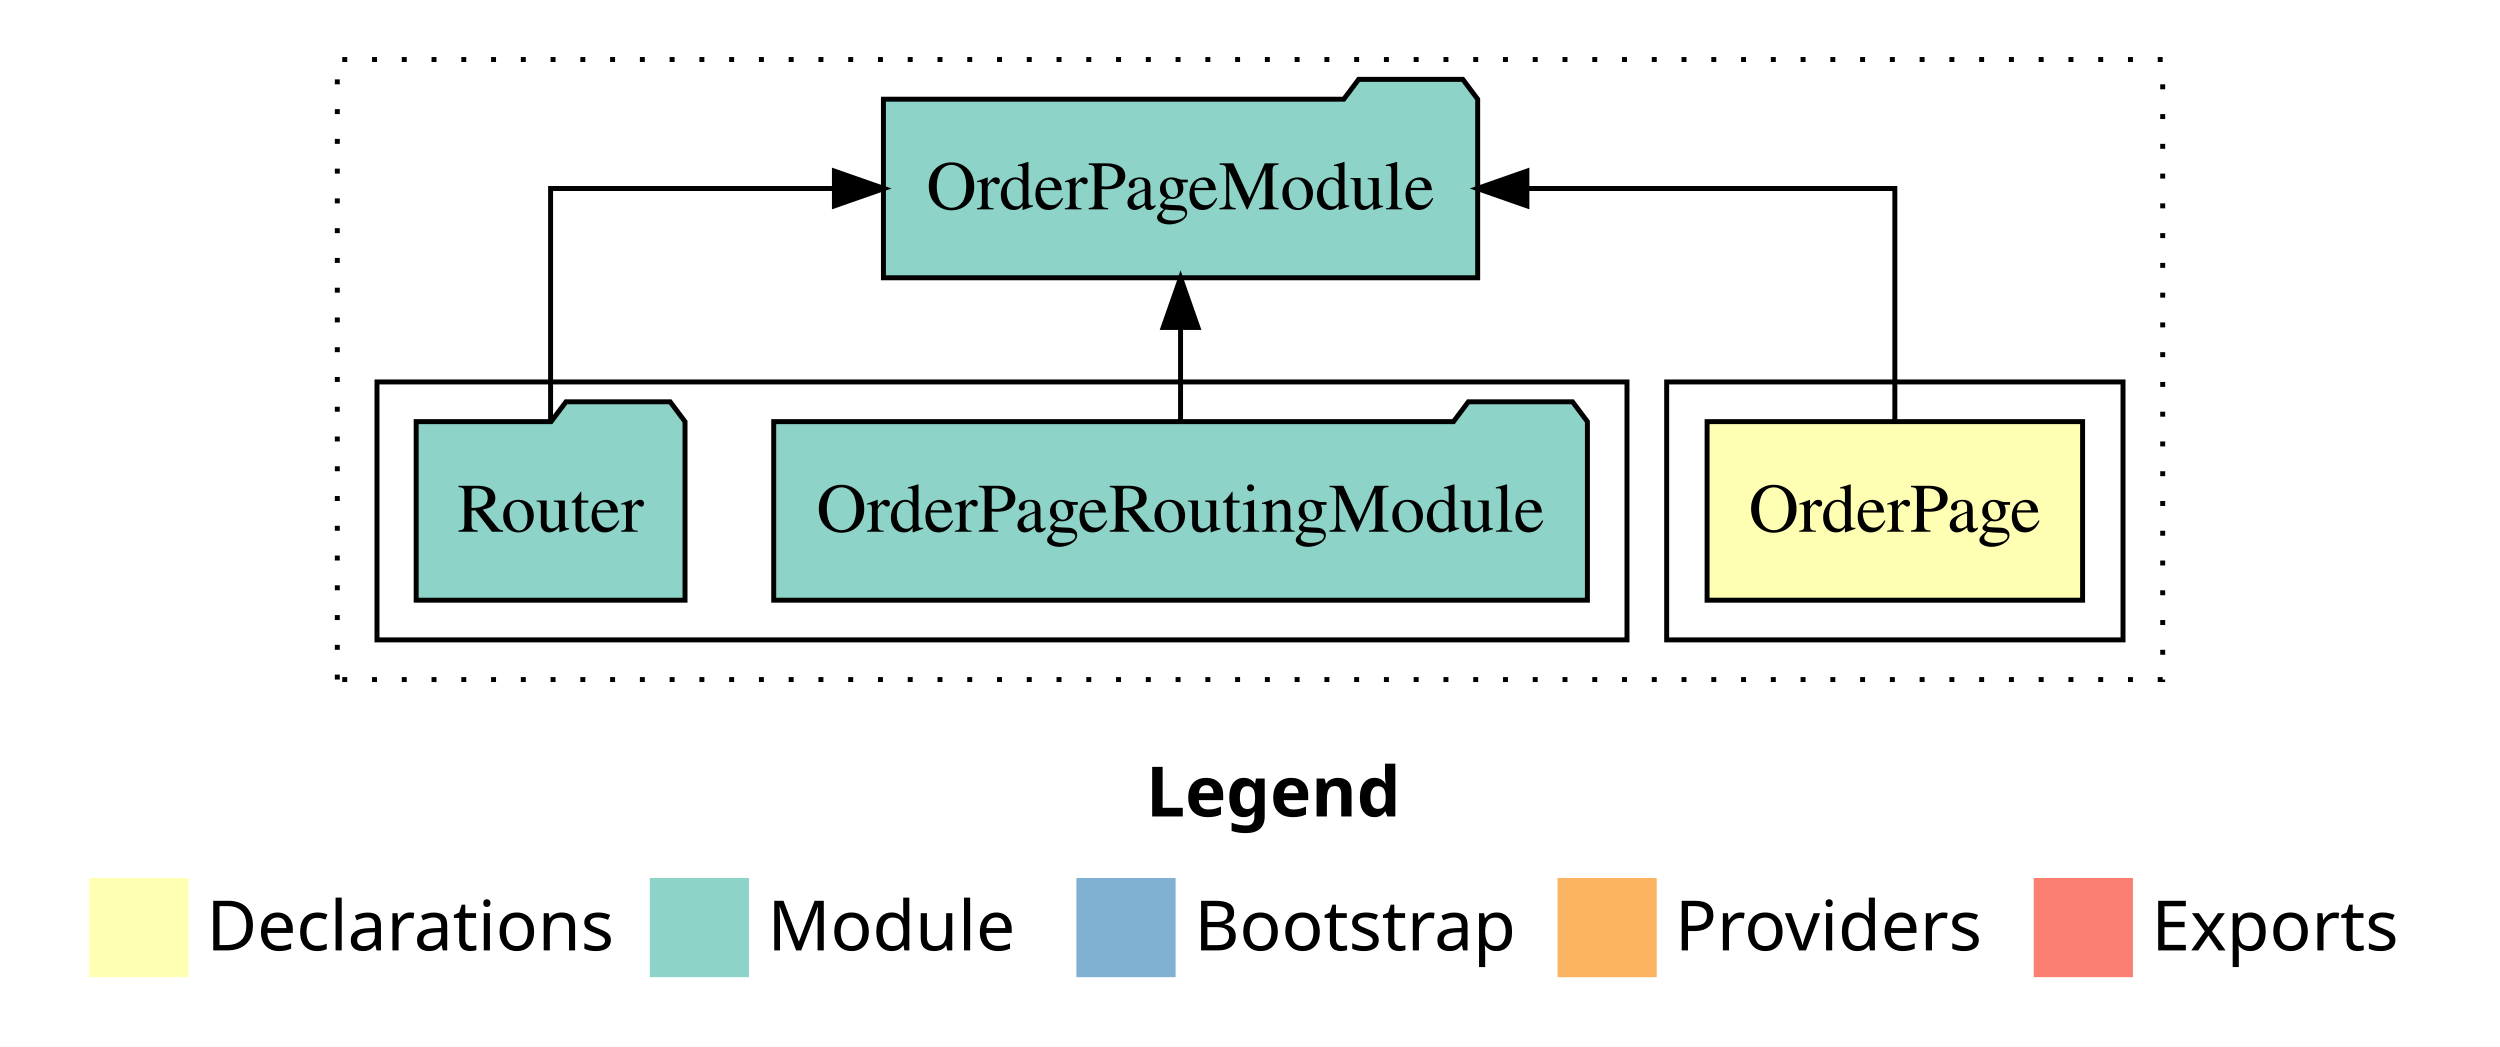
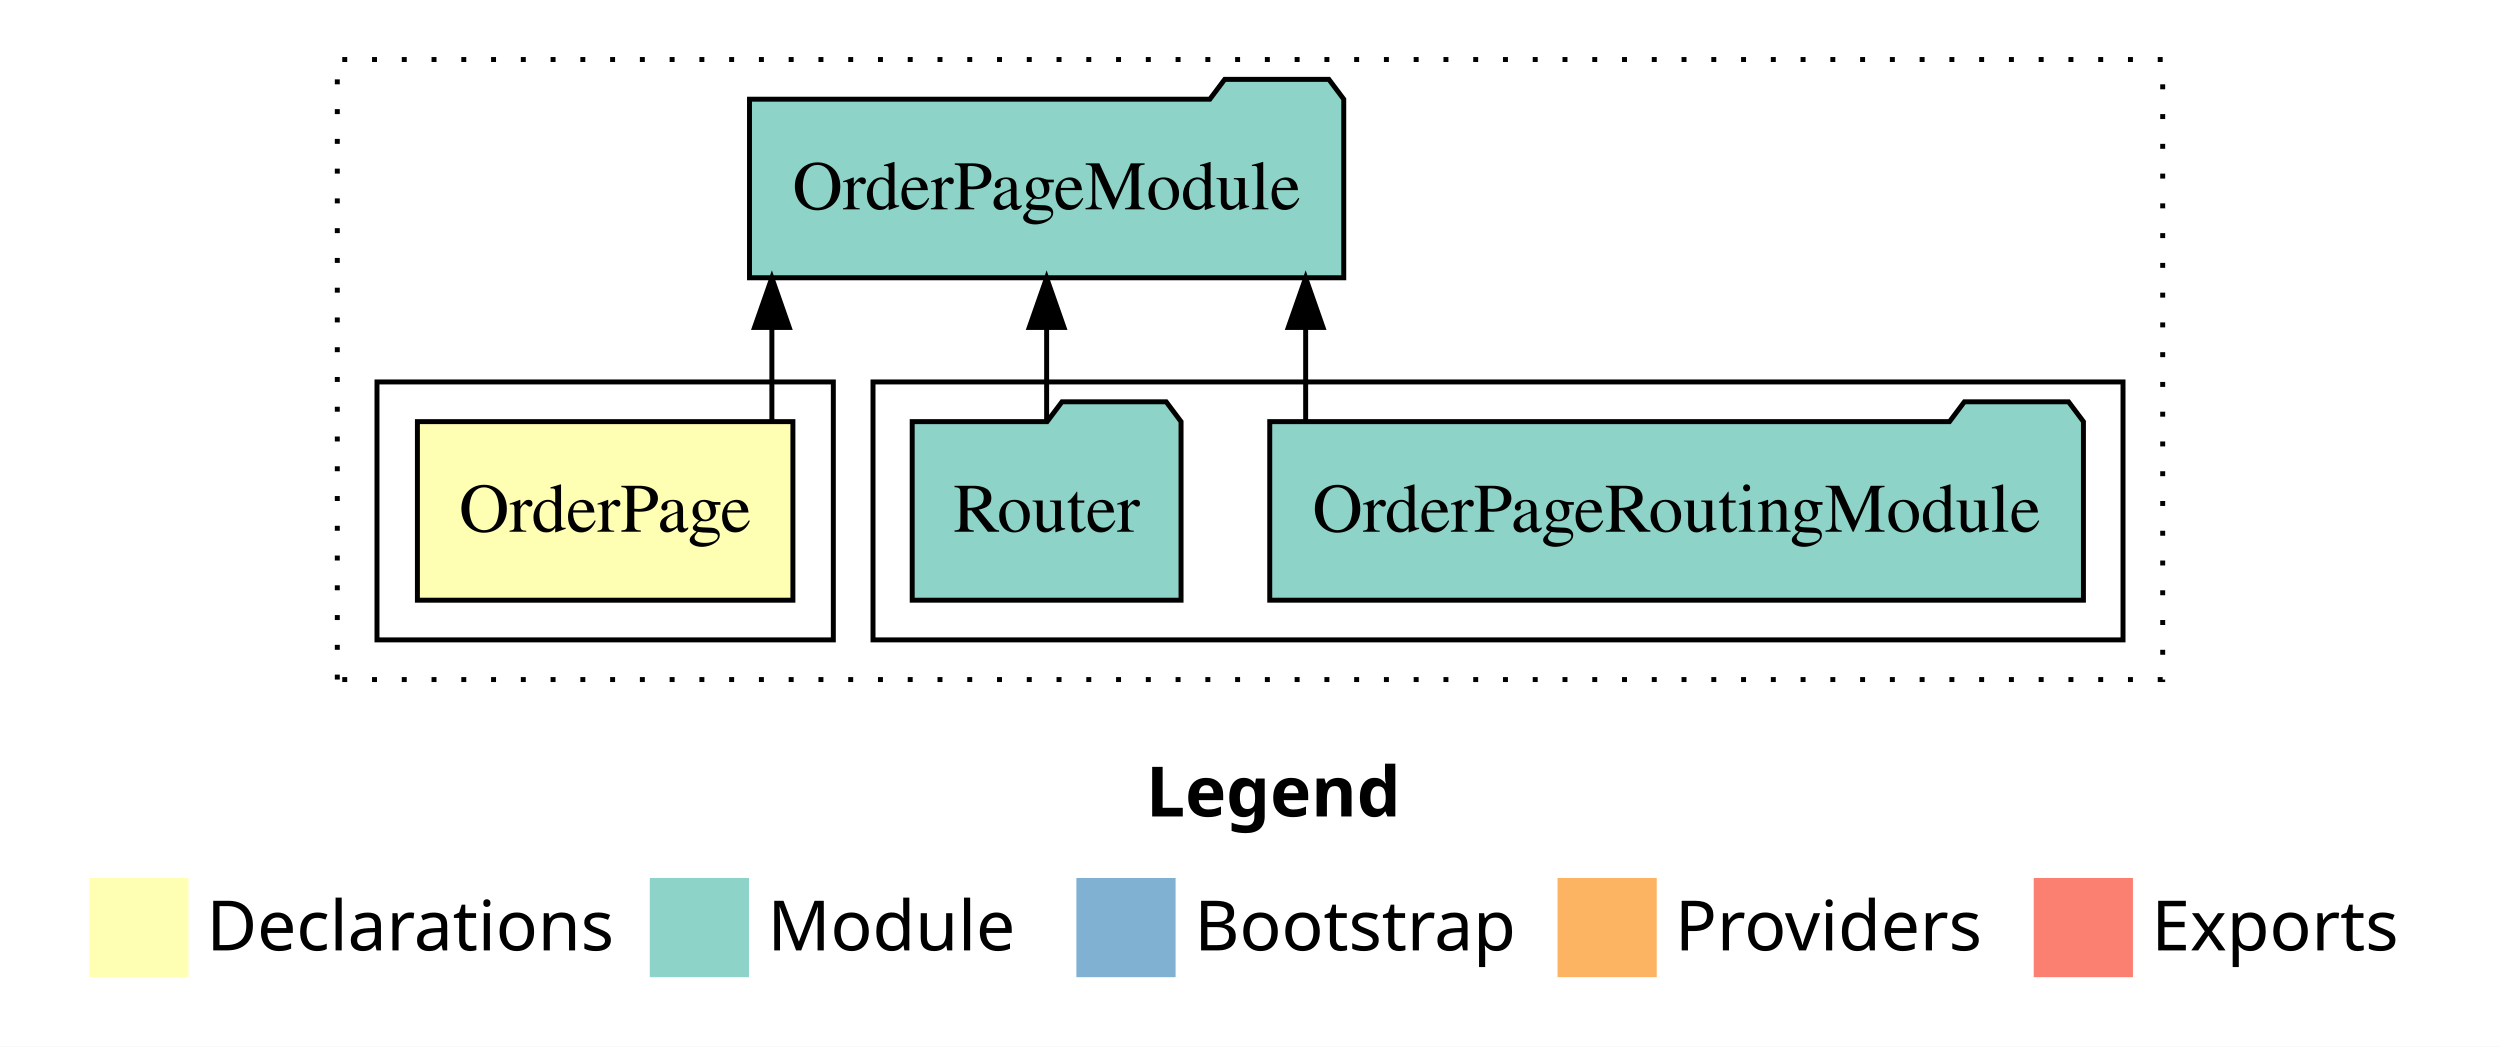
<svg xmlns="http://www.w3.org/2000/svg" width="504pt" height="211pt" viewBox="0.00 0.00 504.00 211.00">
  <g id="graph0" class="graph" transform="scale(1 1) rotate(0) translate(4 207)">
    <polygon fill="white" stroke="transparent" points="-4,4 -4,-207 500,-207 500,4 -4,4" />
    <text text-anchor="start" x="227.01" y="-42.4" font-family="sans-serif" font-weight="bold" font-size="14.00">Legend</text>
    <polygon fill="#ffffb3" stroke="transparent" points="14,-10 14,-30 34,-30 34,-10 14,-10" />
    <text text-anchor="start" x="37.63" y="-15.4" font-family="sans-serif" font-size="14.00">  Declarations</text>
    <polygon fill="#8dd3c7" stroke="transparent" points="127,-10 127,-30 147,-30 147,-10 127,-10" />
    <text text-anchor="start" x="150.73" y="-15.4" font-family="sans-serif" font-size="14.00">  Module</text>
    <polygon fill="#80b1d3" stroke="transparent" points="213,-10 213,-30 233,-30 233,-10 213,-10" />
    <text text-anchor="start" x="236.78" y="-15.4" font-family="sans-serif" font-size="14.00">  Bootstrap</text>
    <polygon fill="#fdb462" stroke="transparent" points="310,-10 310,-30 330,-30 330,-10 310,-10" />
    <text text-anchor="start" x="333.67" y="-15.4" font-family="sans-serif" font-size="14.00">  Providers</text>
    <polygon fill="#fb8072" stroke="transparent" points="406,-10 406,-30 426,-30 426,-10 406,-10" />
    <text text-anchor="start" x="429.73" y="-15.4" font-family="sans-serif" font-size="14.00">  Exports</text>
    <g id="clust1" class="cluster">
      <polygon fill="none" stroke="black" stroke-dasharray="1,5" points="64,-70 64,-195 432,-195 432,-70 64,-70" />
    </g>
+     <g id="clust4" class="cluster">
+       <polygon fill="none" stroke="black" points="172,-78 172,-130 424,-130 424,-78 172,-78" />
+     </g>
    <g id="clust2" class="cluster">
-       <polygon fill="none" stroke="black" points="332,-78 332,-130 424,-130 424,-78 332,-78" />
-     </g>
-     <g id="clust4" class="cluster">
-       <polygon fill="none" stroke="black" points="72,-78 72,-130 324,-130 324,-78 72,-78" />
+       <polygon fill="none" stroke="black" points="72,-78 72,-130 164,-130 164,-78 72,-78" />
    </g>
    <g id="node1" class="node">
-       <polygon fill="#ffffb3" stroke="black" points="415.85,-122 340.15,-122 340.15,-86 415.85,-86 415.85,-122" />
-       <text text-anchor="middle" x="378" y="-99.8" font-family="Times,serif" font-size="14.00">OrderPage</text>
+       <polygon fill="#ffffb3" stroke="black" points="155.85,-122 80.15,-122 80.15,-86 155.85,-86 155.85,-122" />
+       <text text-anchor="middle" x="118" y="-99.8" font-family="Times,serif" font-size="14.00">OrderPage</text>
    </g>
    <g id="node2" class="node">
-       <polygon fill="#8dd3c7" stroke="black" points="293.9,-187 290.9,-191 269.9,-191 266.9,-187 174.1,-187 174.1,-151 293.9,-151 293.9,-187" />
-       <text text-anchor="middle" x="234" y="-164.8" font-family="Times,serif" font-size="14.00">OrderPageModule</text>
+       <polygon fill="#8dd3c7" stroke="black" points="266.9,-187 263.9,-191 242.9,-191 239.9,-187 147.1,-187 147.1,-151 266.9,-151 266.9,-187" />
+       <text text-anchor="middle" x="207" y="-164.8" font-family="Times,serif" font-size="14.00">OrderPageModule</text>
    </g>
    <g id="edge1" class="edge">
-       <path fill="none" stroke="black" d="M378,-122.11C378,-141.34 378,-169 378,-169 378,-169 303.82,-169 303.82,-169" />
-       <polygon fill="black" stroke="black" points="303.82,-165.5 293.82,-169 303.82,-172.5 303.82,-165.5" />
+       <path fill="none" stroke="black" d="M151.61,-122.11C151.61,-122.11 151.61,-140.99 151.61,-140.99" />
+       <polygon fill="black" stroke="black" points="148.11,-140.99 151.61,-150.99 155.11,-140.99 148.11,-140.99" />
    </g>
    <g id="node3" class="node">
-       <polygon fill="#8dd3c7" stroke="black" points="316.02,-122 313.02,-126 292.02,-126 289.02,-122 151.98,-122 151.98,-86 316.02,-86 316.02,-122" />
-       <text text-anchor="middle" x="234" y="-99.8" font-family="Times,serif" font-size="14.00">OrderPageRoutingModule</text>
+       <polygon fill="#8dd3c7" stroke="black" points="416.02,-122 413.02,-126 392.02,-126 389.02,-122 251.98,-122 251.98,-86 416.02,-86 416.02,-122" />
+       <text text-anchor="middle" x="334" y="-99.8" font-family="Times,serif" font-size="14.00">OrderPageRoutingModule</text>
    </g>
    <g id="edge2" class="edge">
-       <path fill="none" stroke="black" d="M234,-122.11C234,-122.11 234,-140.99 234,-140.99" />
-       <polygon fill="black" stroke="black" points="230.5,-140.99 234,-150.99 237.5,-140.99 230.5,-140.99" />
+       <path fill="none" stroke="black" d="M259.22,-122.11C259.22,-122.11 259.22,-140.99 259.22,-140.99" />
+       <polygon fill="black" stroke="black" points="255.72,-140.99 259.22,-150.99 262.72,-140.99 255.72,-140.99" />
    </g>
    <g id="node4" class="node">
-       <polygon fill="#8dd3c7" stroke="black" points="134.1,-122 131.1,-126 110.1,-126 107.1,-122 79.9,-122 79.9,-86 134.1,-86 134.1,-122" />
-       <text text-anchor="middle" x="107" y="-99.8" font-family="Times,serif" font-size="14.00">Router</text>
+       <polygon fill="#8dd3c7" stroke="black" points="234.1,-122 231.1,-126 210.1,-126 207.1,-122 179.9,-122 179.9,-86 234.1,-86 234.1,-122" />
+       <text text-anchor="middle" x="207" y="-99.8" font-family="Times,serif" font-size="14.00">Router</text>
    </g>
    <g id="edge3" class="edge">
-       <path fill="none" stroke="black" d="M107,-122.11C107,-141.34 107,-169 107,-169 107,-169 164.22,-169 164.22,-169" />
-       <polygon fill="black" stroke="black" points="164.22,-172.5 174.22,-169 164.22,-165.5 164.22,-172.5" />
+       <path fill="none" stroke="black" d="M207,-122.11C207,-122.11 207,-140.99 207,-140.99" />
+       <polygon fill="black" stroke="black" points="203.5,-140.99 207,-150.99 210.5,-140.99 203.5,-140.99" />
    </g>
  </g>
</svg>
